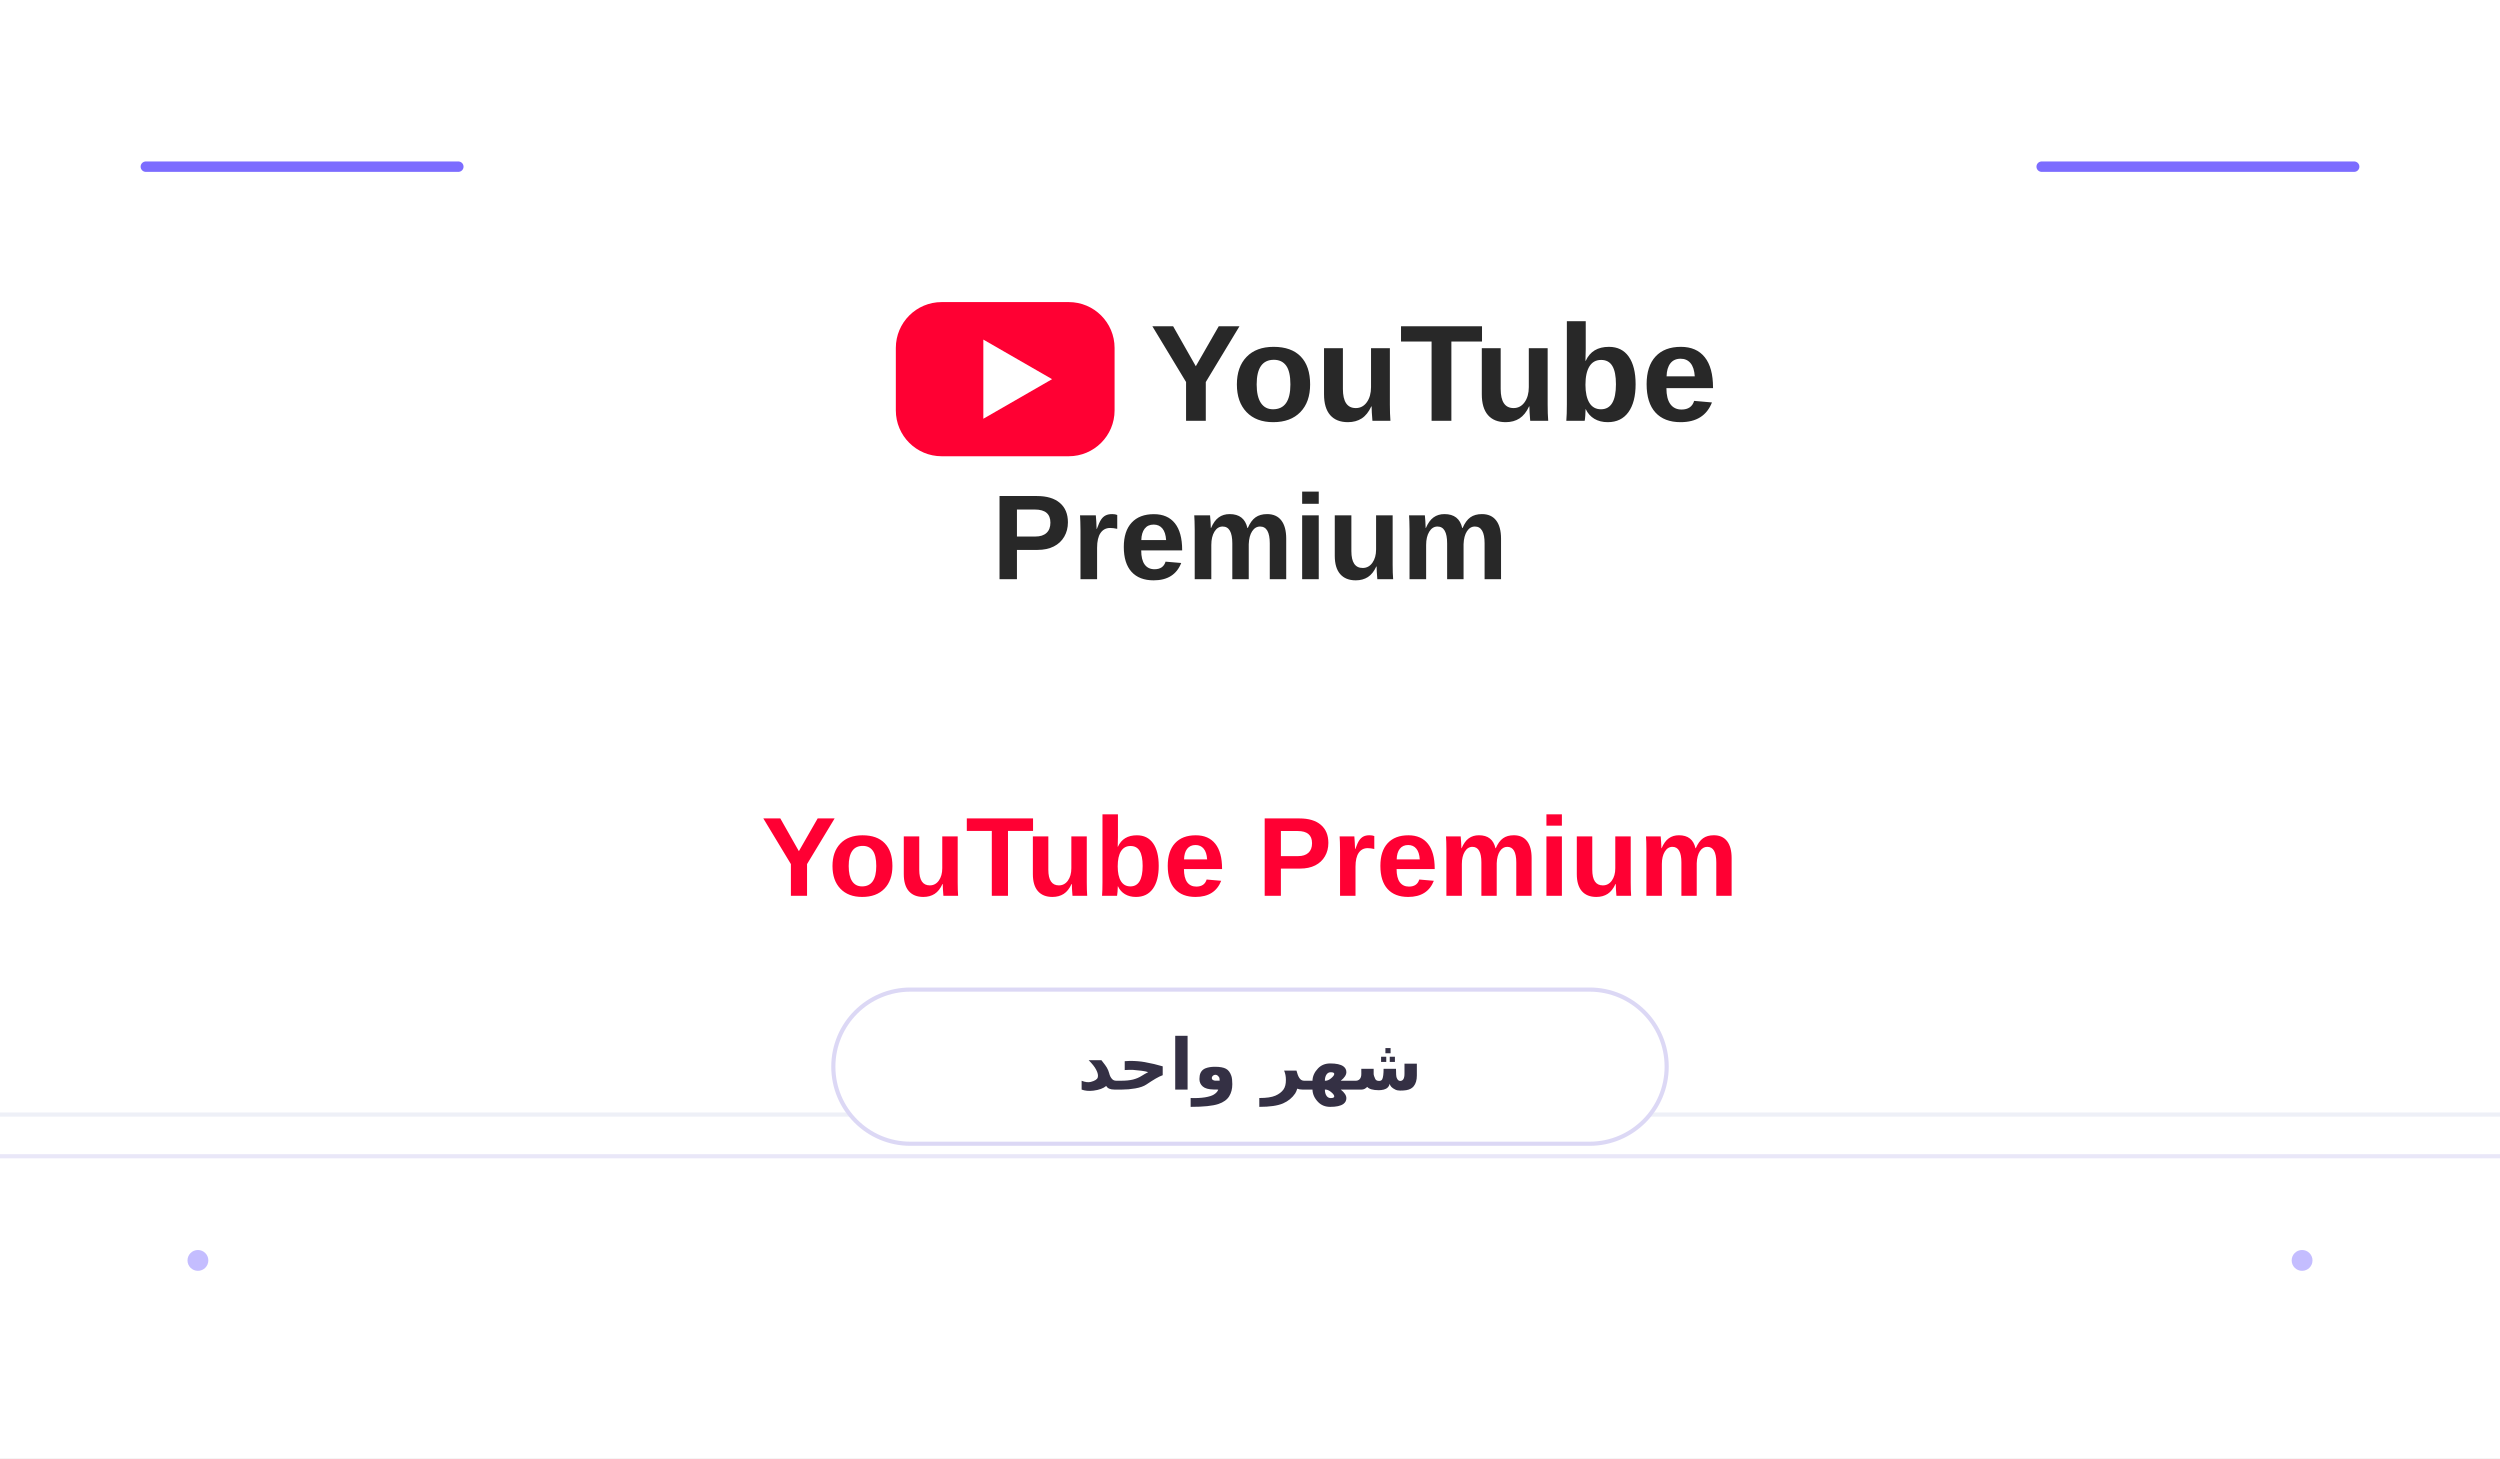
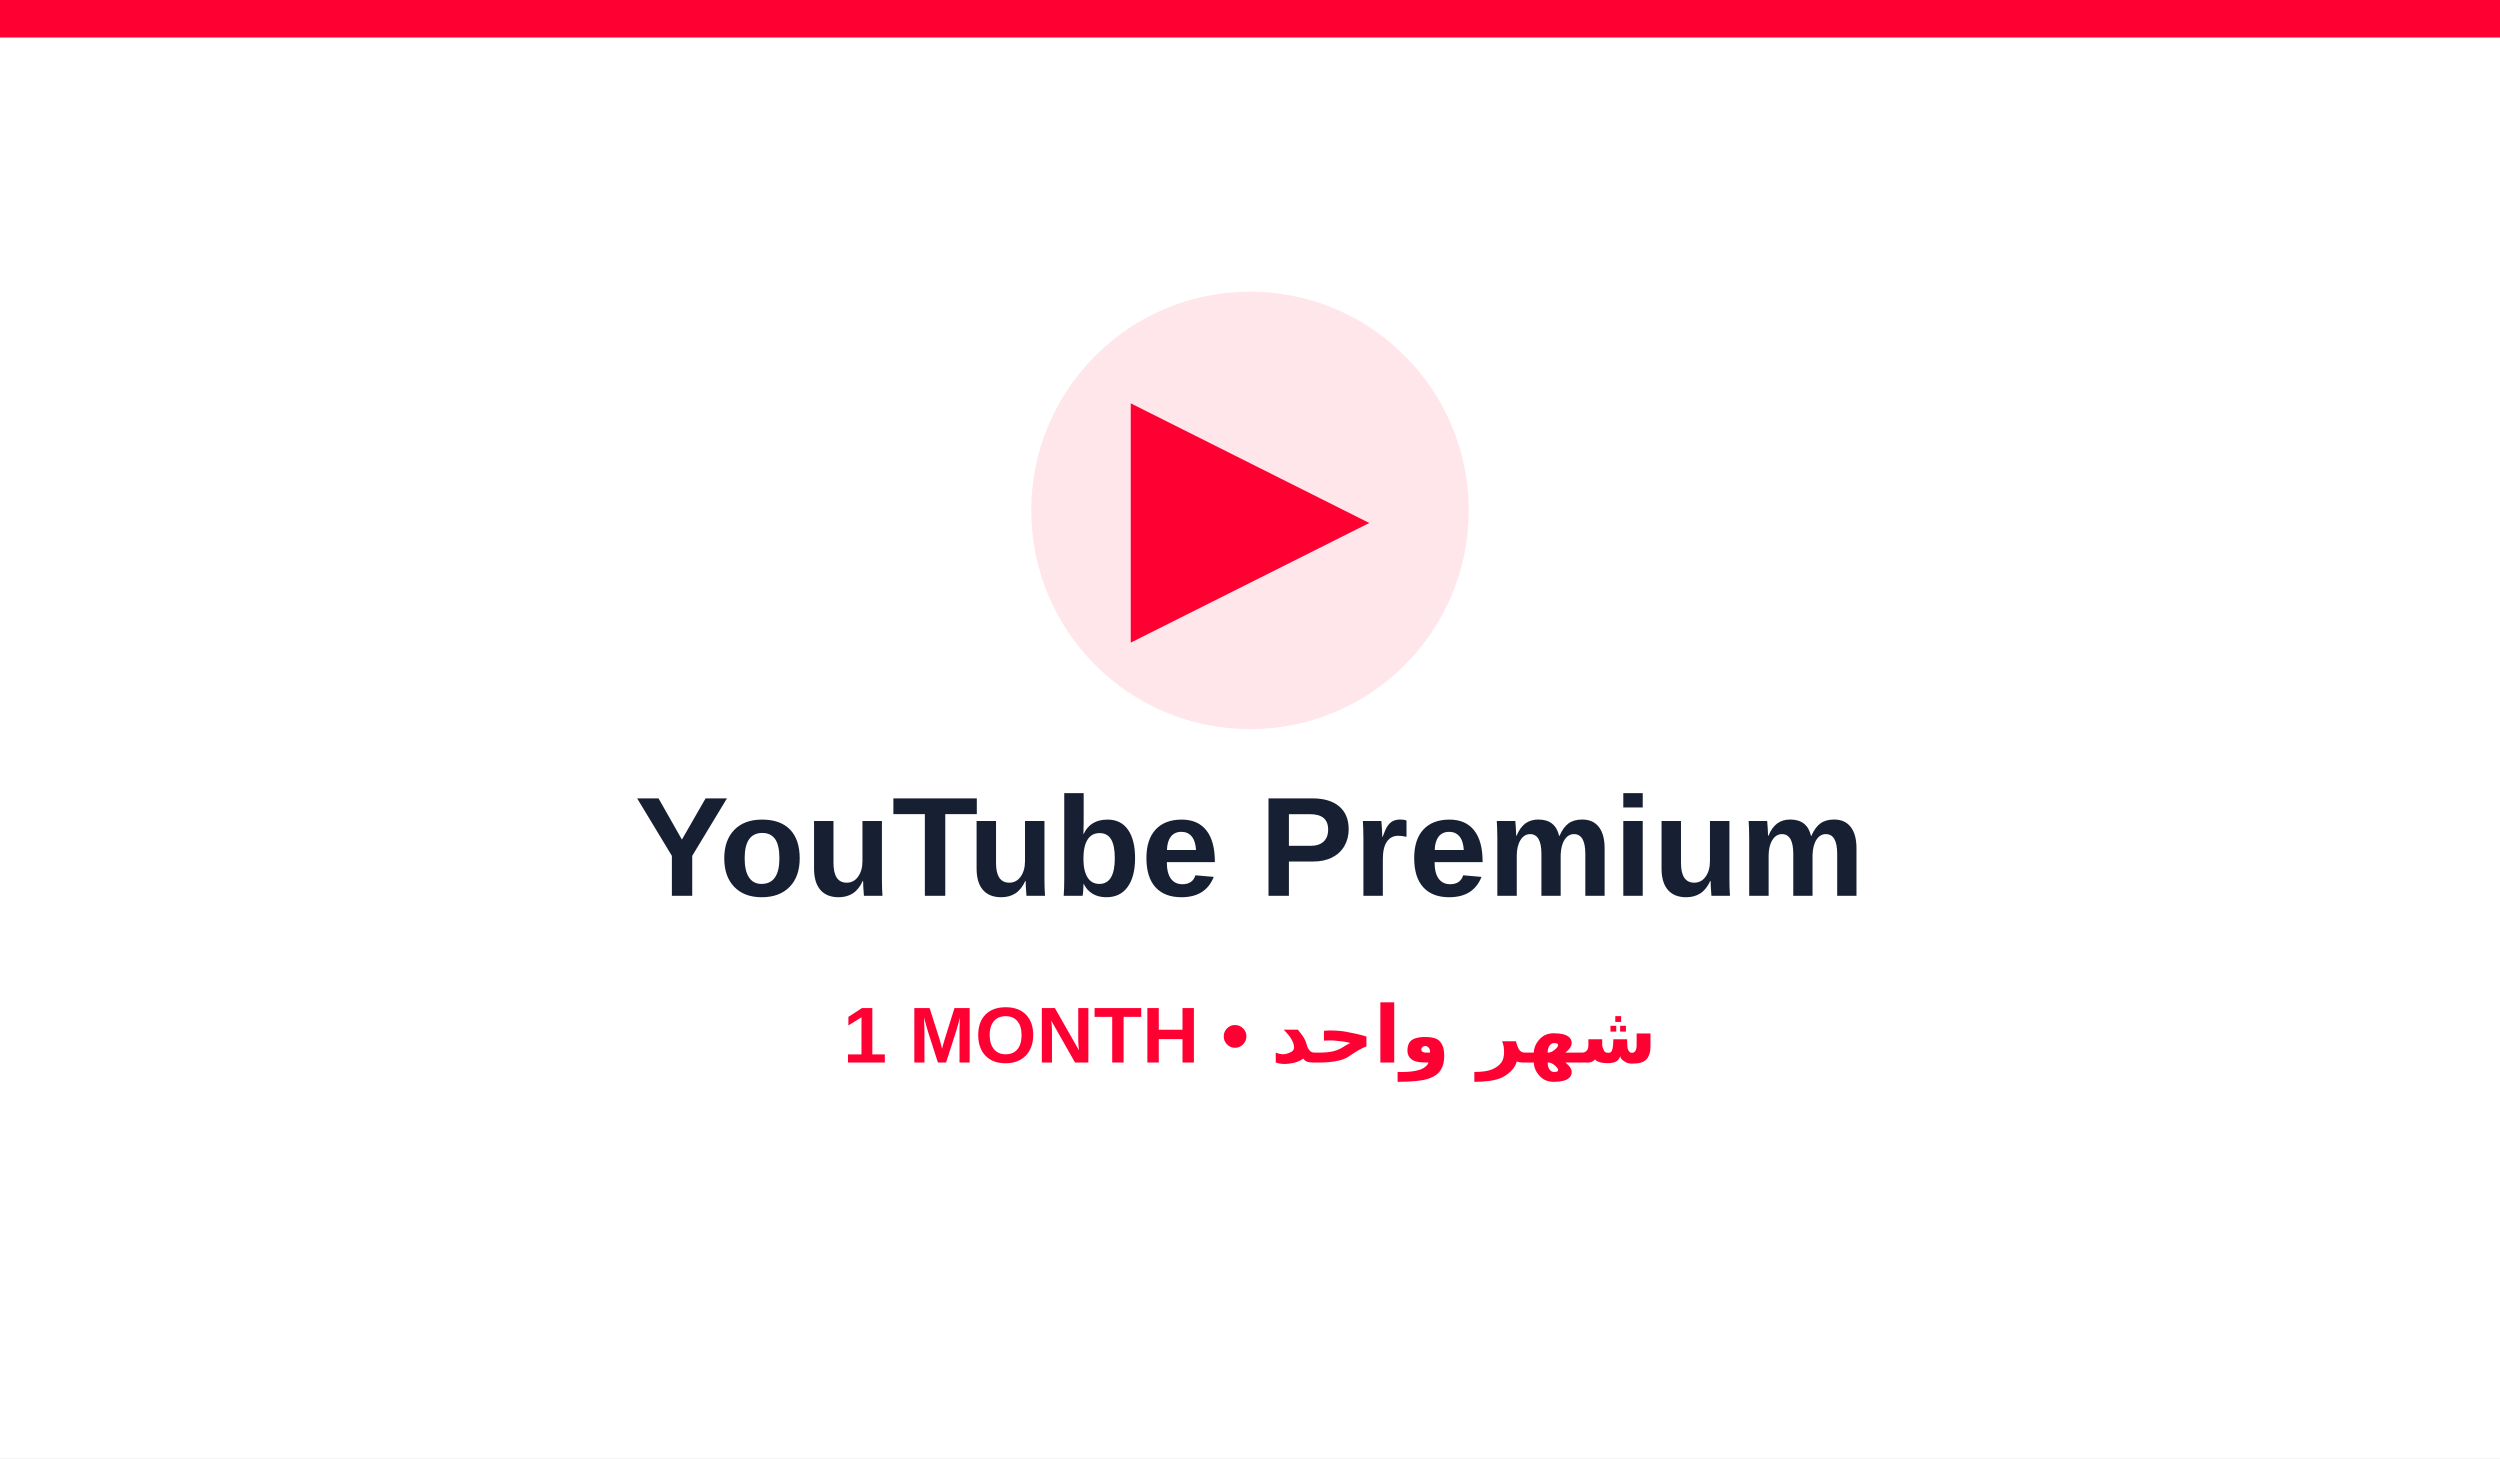
- <svg xmlns="http://www.w3.org/2000/svg" width="1200" height="700" viewBox="0 0 1200 700" role="img" aria-label="YouTube Premium - شهر واحد">
+ <svg xmlns="http://www.w3.org/2000/svg" width="1200" height="700" viewBox="0 0 1200 700">
  <rect width="1200" height="700" fill="#ffffff" />
-   <path d="M0 535 H1200" stroke="#eef0f7" stroke-width="2" />
-   <path d="M0 555 H1200" stroke="#e9e7f8" stroke-width="2" />
-   <path d="M70 80 H220" stroke="#7c6cff" stroke-width="5" stroke-linecap="round" />
-   <path d="M980 80 H1130" stroke="#7c6cff" stroke-width="5" stroke-linecap="round" />
-   <circle cx="95" cy="605" r="5" fill="#7c6cff" opacity=".45" />
-   <circle cx="1105" cy="605" r="5" fill="#7c6cff" opacity=".45" />
-   <rect x="430" y="145" width="105" height="74" rx="22" fill="#ff0033" />
-   <path d="M472 163 L472 201 L505 182Z" fill="#ffffff" />
-   <text x="552" y="202" font-family="Arial,sans-serif" font-size="66" font-weight="700" fill="#282828">YouTube</text>
-   <text x="600" y="278" text-anchor="middle" font-family="Arial,sans-serif" font-size="58" font-weight="700" fill="#282828">Premium</text>
-   <text x="600" y="430" text-anchor="middle" font-family="Arial,sans-serif" font-size="54" font-weight="700" fill="#ff0033">YouTube Premium</text>
-   <rect x="400" y="475" width="400" height="74" rx="37" fill="#ffffff" stroke="#dcd8f5" stroke-width="2" />
-   <text x="600" y="523" text-anchor="middle" font-family="Arial,sans-serif" font-size="34" font-weight="600" fill="#343044">شهر واحد</text>
+   <path d="M0 0H1200V18H0Z" fill="#ff0033" />
+   <circle cx="600" cy="245" r="105" fill="#ff0033" fill-opacity=".10" />
+   <text x="600" y="290" text-anchor="middle" font-family="Arial,sans-serif" font-size="150" font-weight="700" fill="#ff0033">▶</text>
+   <text x="600" y="430" text-anchor="middle" font-family="Arial,sans-serif" font-size="68" font-weight="700" fill="#172033">YouTube Premium</text>
+   <text x="600" y="510" text-anchor="middle" font-family="Arial,sans-serif" font-size="38" font-weight="600" fill="#ff0033">1 MONTH • شهر واحد</text>
</svg>
